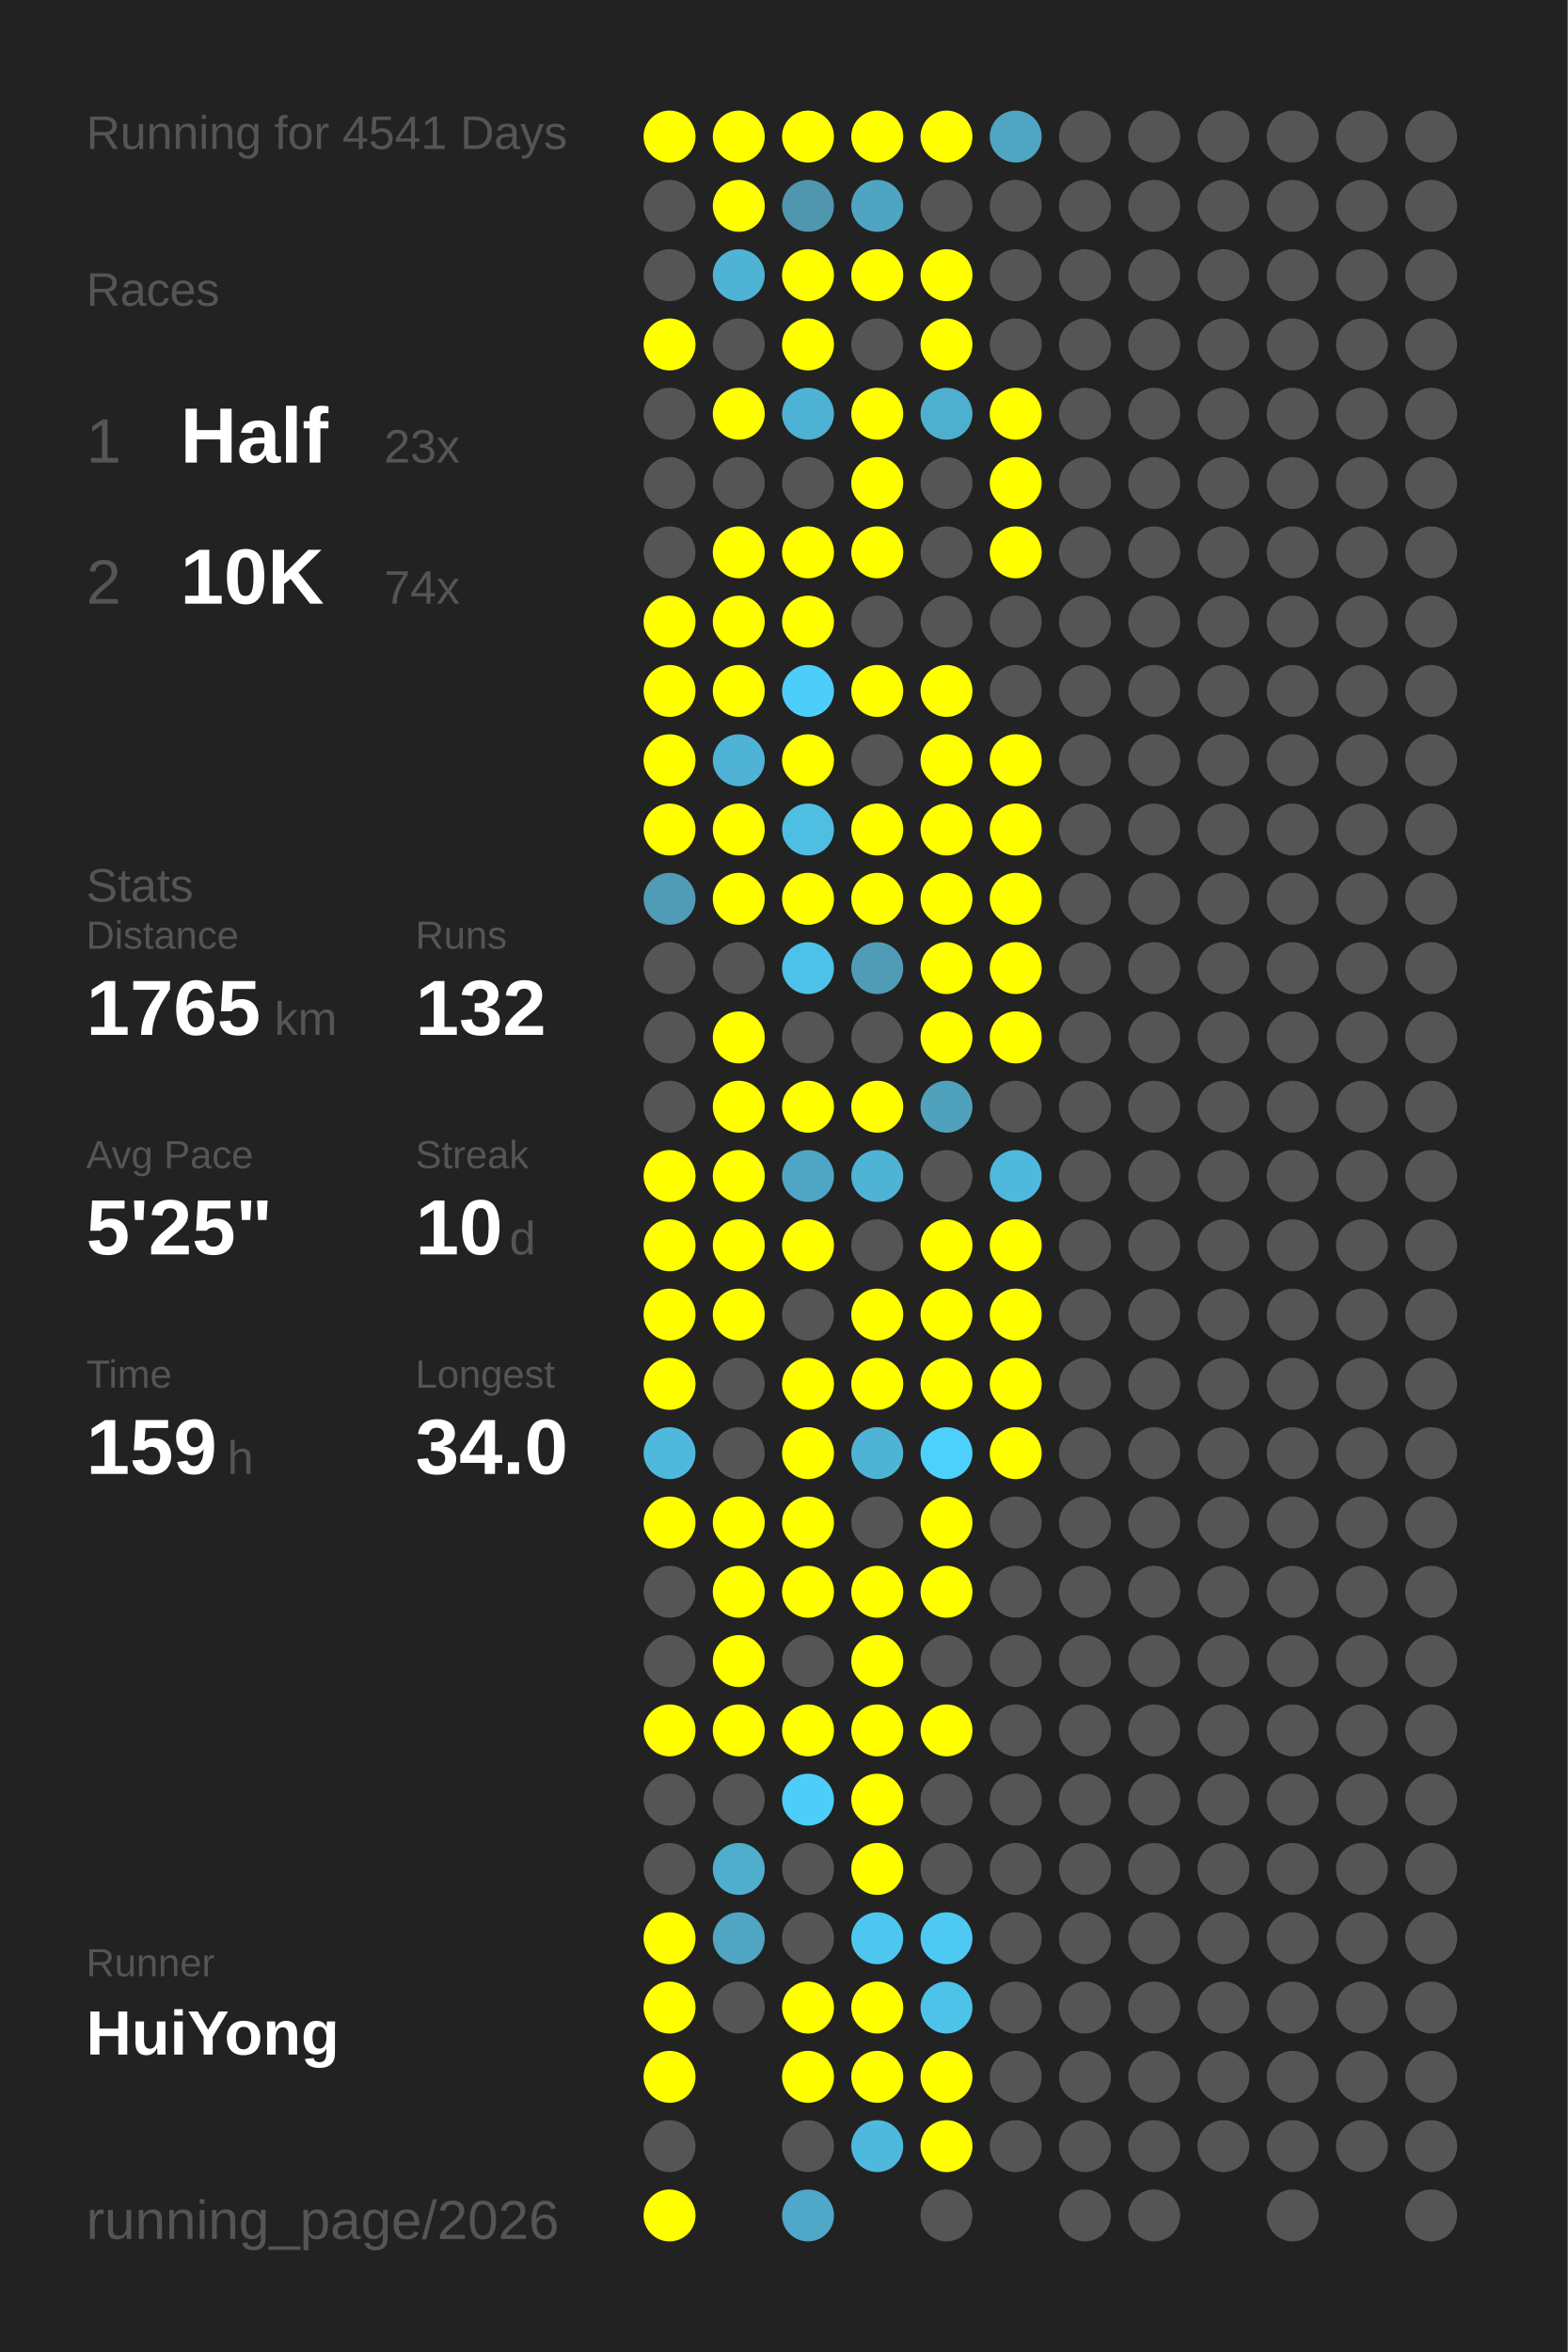
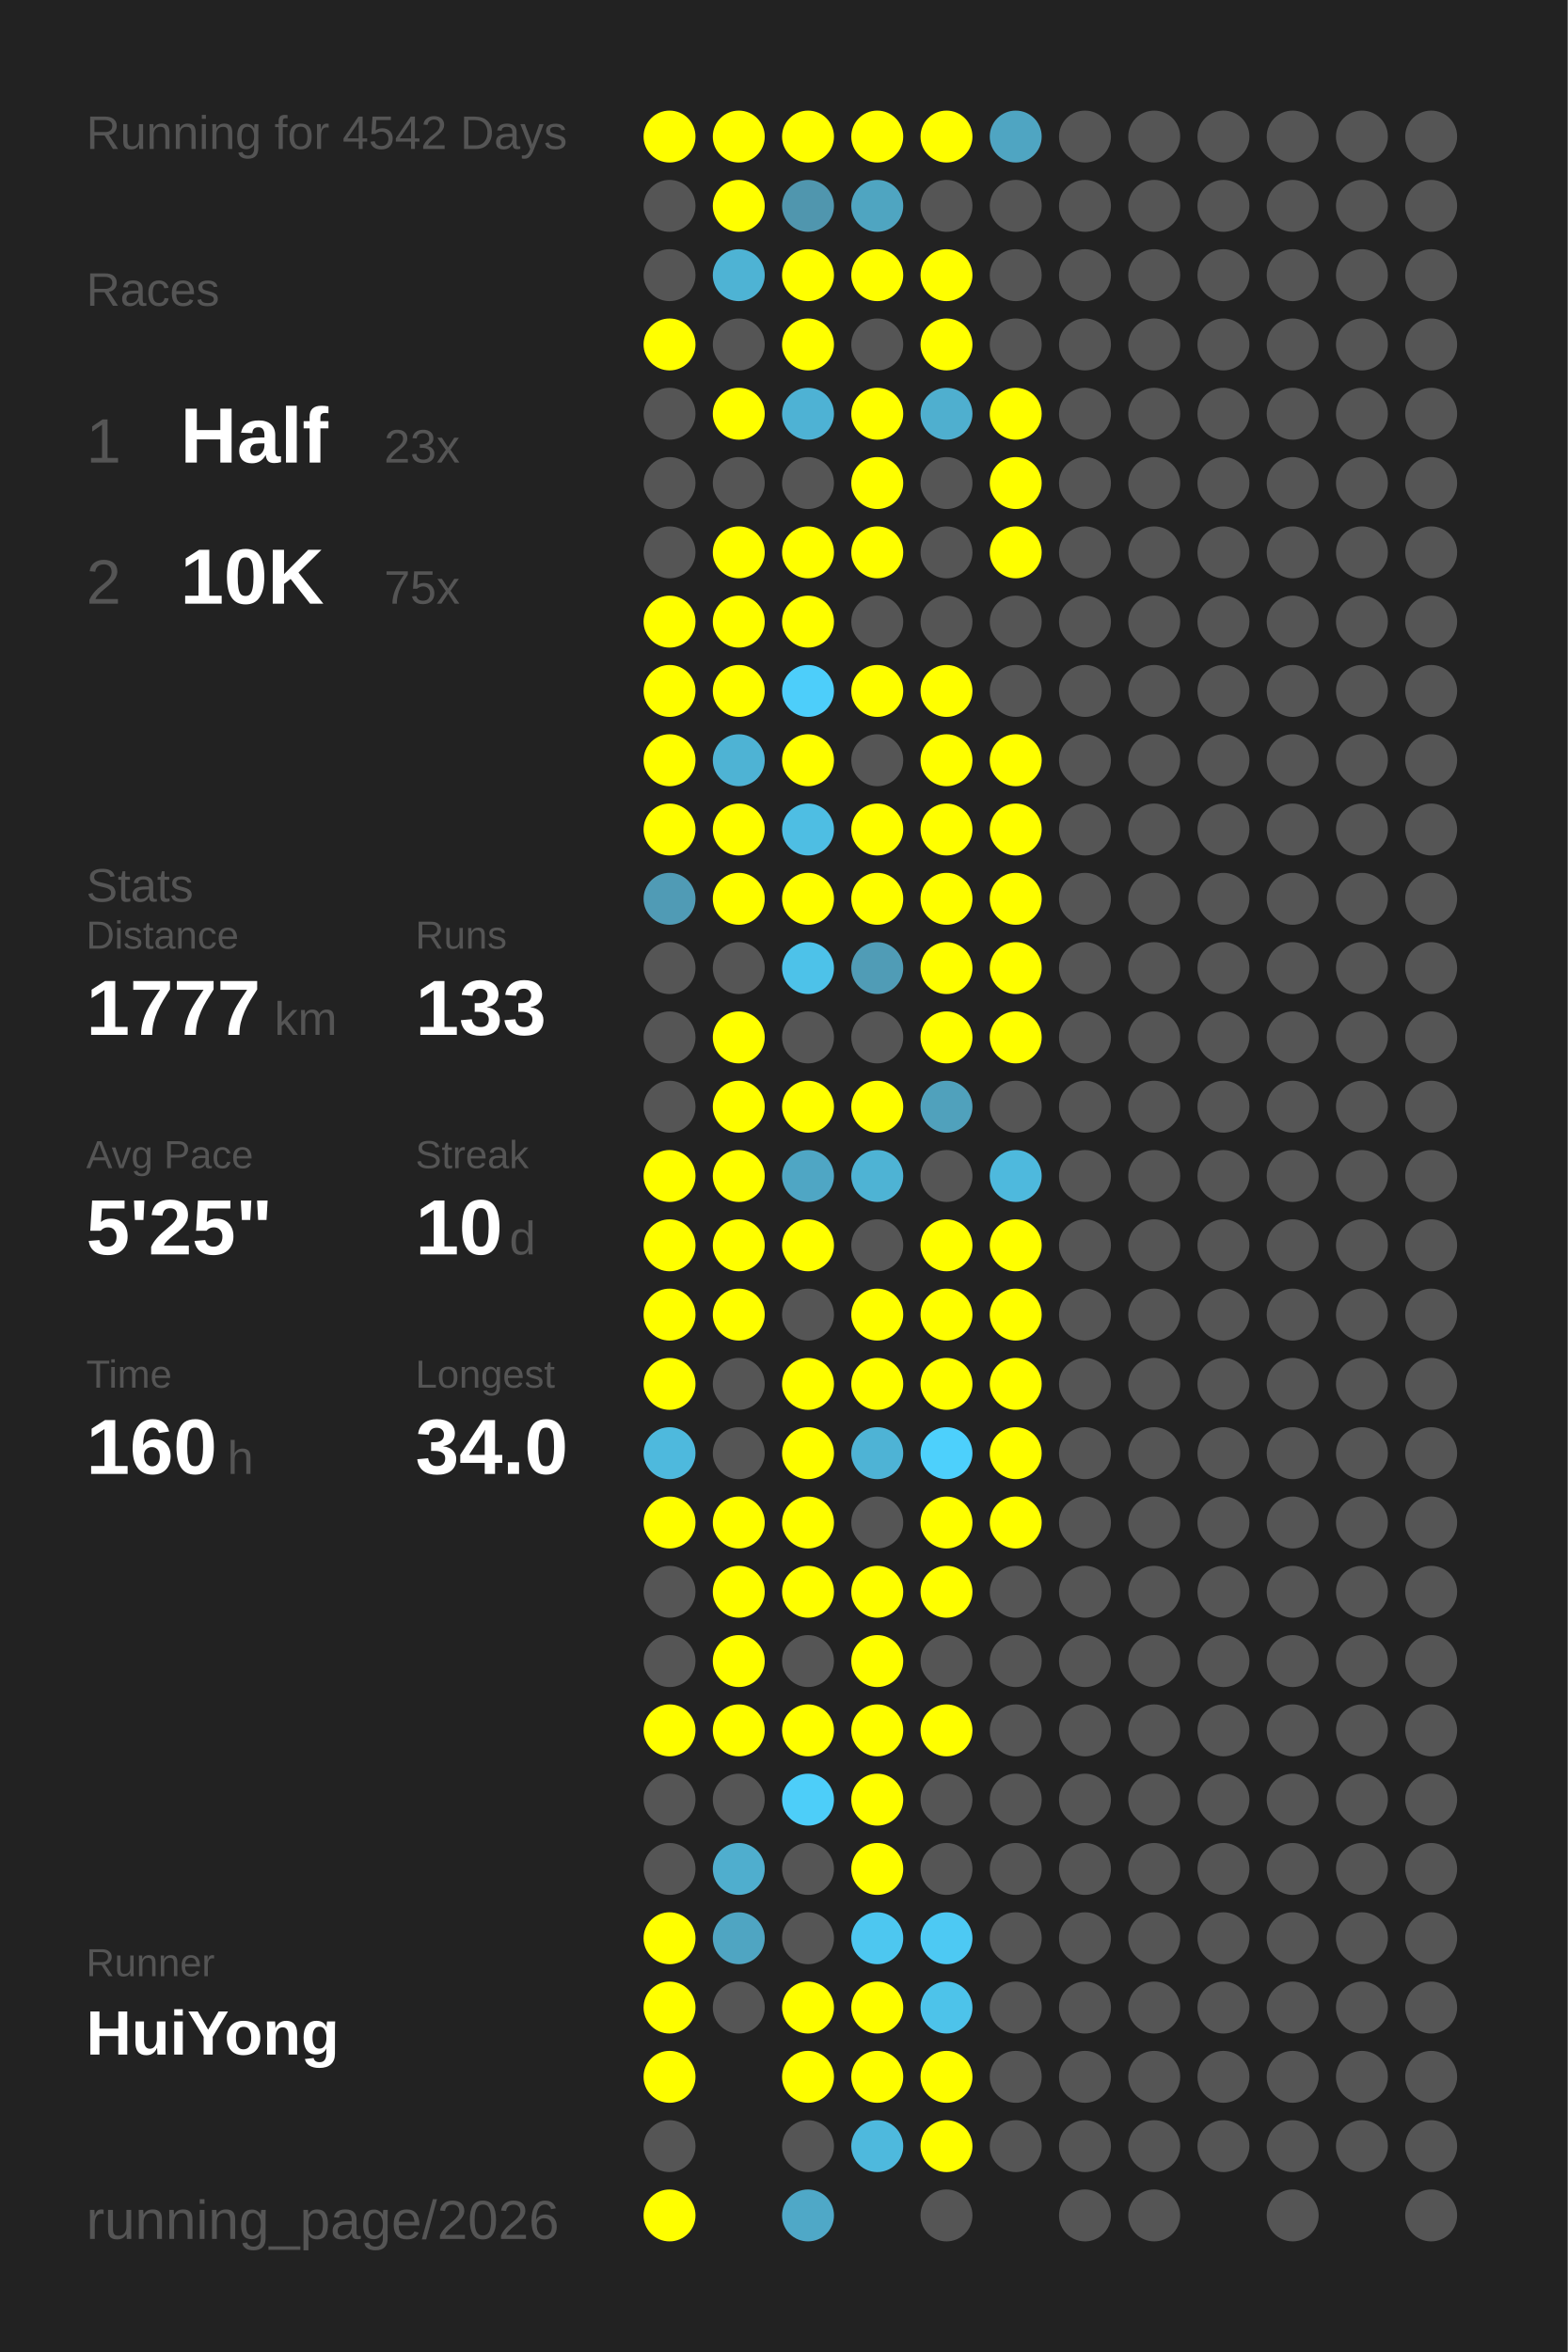
<svg xmlns="http://www.w3.org/2000/svg" baseProfile="full" height="300mm" version="1.1" viewBox="0,0,200,300" width="200mm">
  <defs />
  <rect fill="#222222" height="300" width="200" x="0" y="0" />
-   <text fill="#555555" style="font-size:6px; font-family:Arial;" x="11" y="19">Running for 4541 Days</text>
+   <text fill="#555555" style="font-size:6px; font-family:Arial;" x="11" y="19">Running for 4542 Days</text>
  <text fill="#555555" style="font-size:6px; font-family:Arial;" x="11" y="39">Races</text>
  <text fill="#555555" style="font-size:8px; font-family:Arial;" x="11" y="59">1</text>
  <text fill="#FFFFFF" style="font-size:10px; font-family:Arial; font-weight:bold;" x="23" y="59">Half</text>
  <text fill="#555555" style="font-size:6px; font-family:Arial;" x="49" y="59">23x</text>
  <text fill="#555555" style="font-size:8px; font-family:Arial;" x="11" y="77">2</text>
  <text fill="#FFFFFF" style="font-size:10px; font-family:Arial; font-weight:bold;" x="23" y="77">10K</text>
-   <text fill="#555555" style="font-size:6px; font-family:Arial;" x="49" y="77">74x</text>
+   <text fill="#555555" style="font-size:6px; font-family:Arial;" x="49" y="77">75x</text>
  <text fill="#555555" style="font-size:6px; font-family:Arial;" x="11" y="115">Stats</text>
  <text fill="#555555" style="font-size:5px; font-family:Arial;" x="11" y="121">Distance</text>
-   <text fill="#FFFFFF" style="font-size:10px; font-family:Arial; font-weight:bold;" x="11" y="132">1765</text>
+   <text fill="#FFFFFF" style="font-size:10px; font-family:Arial; font-weight:bold;" x="11" y="132">1777</text>
  <text fill="#555555" style="font-size:6px; font-family:Arial;" x="35" y="132">km</text>
  <text fill="#555555" style="font-size:5px; font-family:Arial;" x="53" y="121">Runs</text>
-   <text fill="#FFFFFF" style="font-size:10px; font-family:Arial; font-weight:bold;" x="53" y="132">132</text>
+   <text fill="#FFFFFF" style="font-size:10px; font-family:Arial; font-weight:bold;" x="53" y="132">133</text>
  <text fill="#555555" style="font-size:5px; font-family:Arial;" x="11" y="149">Avg Pace</text>
  <text fill="#FFFFFF" style="font-size:10px; font-family:Arial; font-weight:bold;" x="11" y="160">5'25"</text>
  <text fill="#555555" style="font-size:5px; font-family:Arial;" x="53" y="149">Streak</text>
  <text fill="#FFFFFF" style="font-size:10px; font-family:Arial; font-weight:bold;" x="53" y="160">10</text>
  <text fill="#555555" style="font-size:6px; font-family:Arial;" x="65" y="160">d</text>
  <text fill="#555555" style="font-size:5px; font-family:Arial;" x="11" y="177">Time</text>
-   <text fill="#FFFFFF" style="font-size:10px; font-family:Arial; font-weight:bold;" x="11" y="188">159</text>
+   <text fill="#FFFFFF" style="font-size:10px; font-family:Arial; font-weight:bold;" x="11" y="188">160</text>
  <text fill="#555555" style="font-size:6px; font-family:Arial;" x="29" y="188">h</text>
  <text fill="#555555" style="font-size:5px; font-family:Arial;" x="53" y="177">Longest</text>
  <text fill="#FFFFFF" style="font-size:10px; font-family:Arial; font-weight:bold;" x="53" y="188">34.0</text>
  <text fill="#555555" style="font-size:5px; font-family:Arial;" x="11" y="252.065">Runner</text>
  <text fill="#FFFFFF" style="font-size:8px; font-family:Arial; font-weight:bold;" x="11" y="262.065">HuiYong</text>
  <text fill="#555555" style="font-size:7px; font-family:Arial;" x="11" y="285.581">running_page/2026</text>
  <circle cx="85.417" cy="17.419" fill="#FFFF00" r="3.312" />
  <circle cx="85.417" cy="26.258" fill="#555555" r="3.312" />
  <circle cx="85.417" cy="35.097" fill="#555555" r="3.312" />
  <circle cx="85.417" cy="43.935" fill="#FFFF00" r="3.312" />
  <circle cx="85.417" cy="52.774" fill="#555555" r="3.312" />
  <circle cx="85.417" cy="61.613" fill="#555555" r="3.312" />
  <circle cx="85.417" cy="70.452" fill="#555555" r="3.312" />
  <circle cx="85.417" cy="79.29" fill="#FFFF00" r="3.312" />
  <circle cx="85.417" cy="88.129" fill="#FFFF00" r="3.312" />
  <circle cx="85.417" cy="96.968" fill="#FFFF00" r="3.312" />
  <circle cx="85.417" cy="105.806" fill="#FFFF00" r="3.312" />
  <circle cx="85.417" cy="114.645" fill="#509bb5" r="3.312" />
  <circle cx="85.417" cy="123.484" fill="#555555" r="3.312" />
  <circle cx="85.417" cy="132.323" fill="#555555" r="3.312" />
  <circle cx="85.417" cy="141.161" fill="#555555" r="3.312" />
  <circle cx="85.417" cy="150" fill="#FFFF00" r="3.312" />
  <circle cx="85.417" cy="158.839" fill="#FFFF00" r="3.312" />
  <circle cx="85.417" cy="167.677" fill="#FFFF00" r="3.312" />
  <circle cx="85.417" cy="176.516" fill="#FFFF00" r="3.312" />
  <circle cx="85.417" cy="185.355" fill="#4eb9dd" r="3.312" />
  <circle cx="85.417" cy="194.194" fill="#FFFF00" r="3.312" />
  <circle cx="85.417" cy="203.032" fill="#555555" r="3.312" />
  <circle cx="85.417" cy="211.871" fill="#555555" r="3.312" />
  <circle cx="85.417" cy="220.71" fill="#FFFF00" r="3.312" />
  <circle cx="85.417" cy="229.548" fill="#555555" r="3.312" />
  <circle cx="85.417" cy="238.387" fill="#555555" r="3.312" />
  <circle cx="85.417" cy="247.226" fill="#FFFF00" r="3.312" />
  <circle cx="85.417" cy="256.065" fill="#FFFF00" r="3.312" />
  <circle cx="85.417" cy="264.903" fill="#FFFF00" r="3.312" />
  <circle cx="85.417" cy="273.742" fill="#555555" r="3.312" />
  <circle cx="85.417" cy="282.581" fill="#FFFF00" r="3.312" />
  <circle cx="94.25" cy="17.419" fill="#FFFF00" r="3.312" />
  <circle cx="94.25" cy="26.258" fill="#FFFF00" r="3.312" />
  <circle cx="94.25" cy="35.097" fill="#4eb3d4" r="3.312" />
  <circle cx="94.25" cy="43.935" fill="#555555" r="3.312" />
  <circle cx="94.25" cy="52.774" fill="#FFFF00" r="3.312" />
  <circle cx="94.25" cy="61.613" fill="#555555" r="3.312" />
  <circle cx="94.25" cy="70.452" fill="#FFFF00" r="3.312" />
  <circle cx="94.25" cy="79.29" fill="#FFFF00" r="3.312" />
  <circle cx="94.25" cy="88.129" fill="#FFFF00" r="3.312" />
  <circle cx="94.25" cy="96.968" fill="#4eb3d4" r="3.312" />
  <circle cx="94.25" cy="105.806" fill="#FFFF00" r="3.312" />
  <circle cx="94.25" cy="114.645" fill="#FFFF00" r="3.312" />
  <circle cx="94.25" cy="123.484" fill="#555555" r="3.312" />
  <circle cx="94.25" cy="132.323" fill="#FFFF00" r="3.312" />
  <circle cx="94.25" cy="141.161" fill="#FFFF00" r="3.312" />
  <circle cx="94.25" cy="150" fill="#FFFF00" r="3.312" />
  <circle cx="94.25" cy="158.839" fill="#FFFF00" r="3.312" />
  <circle cx="94.25" cy="167.677" fill="#FFFF00" r="3.312" />
  <circle cx="94.25" cy="176.516" fill="#555555" r="3.312" />
  <circle cx="94.25" cy="185.355" fill="#555555" r="3.312" />
  <circle cx="94.25" cy="194.194" fill="#FFFF00" r="3.312" />
  <circle cx="94.25" cy="203.032" fill="#FFFF00" r="3.312" />
  <circle cx="94.25" cy="211.871" fill="#FFFF00" r="3.312" />
  <circle cx="94.25" cy="220.71" fill="#FFFF00" r="3.312" />
  <circle cx="94.25" cy="229.548" fill="#555555" r="3.312" />
  <circle cx="94.25" cy="238.387" fill="#4faece" r="3.312" />
  <circle cx="94.25" cy="247.226" fill="#4fa5c2" r="3.312" />
  <circle cx="94.25" cy="256.065" fill="#555555" r="3.312" />
  <circle cx="103.083" cy="17.419" fill="#FFFF00" r="3.312" />
  <circle cx="103.083" cy="26.258" fill="#5096ae" r="3.312" />
  <circle cx="103.083" cy="35.097" fill="#FFFF00" r="3.312" />
  <circle cx="103.083" cy="43.935" fill="#FFFF00" r="3.312" />
  <circle cx="103.083" cy="52.774" fill="#4eb2d4" r="3.312" />
  <circle cx="103.083" cy="61.613" fill="#555555" r="3.312" />
  <circle cx="103.083" cy="70.452" fill="#FFFF00" r="3.312" />
  <circle cx="103.083" cy="79.29" fill="#FFFF00" r="3.312" />
  <circle cx="103.083" cy="88.129" fill="#4dcefa" r="3.312" />
  <circle cx="103.083" cy="96.968" fill="#FFFF00" r="3.312" />
  <circle cx="103.083" cy="105.806" fill="#4ebee3" r="3.312" />
  <circle cx="103.083" cy="114.645" fill="#FFFF00" r="3.312" />
  <circle cx="103.083" cy="123.484" fill="#4dc2e9" r="3.312" />
  <circle cx="103.083" cy="132.323" fill="#555555" r="3.312" />
  <circle cx="103.083" cy="141.161" fill="#FFFF00" r="3.312" />
  <circle cx="103.083" cy="150" fill="#4fa6c4" r="3.312" />
  <circle cx="103.083" cy="158.839" fill="#FFFF00" r="3.312" />
  <circle cx="103.083" cy="167.677" fill="#555555" r="3.312" />
  <circle cx="103.083" cy="176.516" fill="#FFFF00" r="3.312" />
  <circle cx="103.083" cy="185.355" fill="#FFFF00" r="3.312" />
  <circle cx="103.083" cy="194.194" fill="#FFFF00" r="3.312" />
  <circle cx="103.083" cy="203.032" fill="#FFFF00" r="3.312" />
  <circle cx="103.083" cy="211.871" fill="#555555" r="3.312" />
  <circle cx="103.083" cy="220.71" fill="#FFFF00" r="3.312" />
  <circle cx="103.083" cy="229.548" fill="#4dcef9" r="3.312" />
  <circle cx="103.083" cy="238.387" fill="#555555" r="3.312" />
  <circle cx="103.083" cy="247.226" fill="#555555" r="3.312" />
  <circle cx="103.083" cy="256.065" fill="#FFFF00" r="3.312" />
  <circle cx="103.083" cy="264.903" fill="#FFFF00" r="3.312" />
  <circle cx="103.083" cy="273.742" fill="#555555" r="3.312" />
  <circle cx="103.083" cy="282.581" fill="#4fa8c7" r="3.312" />
  <circle cx="111.917" cy="17.419" fill="#FFFF00" r="3.312" />
  <circle cx="111.917" cy="26.258" fill="#4fa5c1" r="3.312" />
  <circle cx="111.917" cy="35.097" fill="#FFFF00" r="3.312" />
  <circle cx="111.917" cy="43.935" fill="#555555" r="3.312" />
  <circle cx="111.917" cy="52.774" fill="#FFFF00" r="3.312" />
  <circle cx="111.917" cy="61.613" fill="#FFFF00" r="3.312" />
  <circle cx="111.917" cy="70.452" fill="#FFFF00" r="3.312" />
  <circle cx="111.917" cy="79.29" fill="#555555" r="3.312" />
  <circle cx="111.917" cy="88.129" fill="#FFFF00" r="3.312" />
  <circle cx="111.917" cy="96.968" fill="#555555" r="3.312" />
  <circle cx="111.917" cy="105.806" fill="#FFFF00" r="3.312" />
  <circle cx="111.917" cy="114.645" fill="#FFFF00" r="3.312" />
  <circle cx="111.917" cy="123.484" fill="#509cb6" r="3.312" />
  <circle cx="111.917" cy="132.323" fill="#555555" r="3.312" />
  <circle cx="111.917" cy="141.161" fill="#FFFF00" r="3.312" />
  <circle cx="111.917" cy="150" fill="#4eb3d4" r="3.312" />
  <circle cx="111.917" cy="158.839" fill="#555555" r="3.312" />
  <circle cx="111.917" cy="167.677" fill="#FFFF00" r="3.312" />
  <circle cx="111.917" cy="176.516" fill="#FFFF00" r="3.312" />
  <circle cx="111.917" cy="185.355" fill="#4eb3d5" r="3.312" />
  <circle cx="111.917" cy="194.194" fill="#555555" r="3.312" />
  <circle cx="111.917" cy="203.032" fill="#FFFF00" r="3.312" />
  <circle cx="111.917" cy="211.871" fill="#FFFF00" r="3.312" />
  <circle cx="111.917" cy="220.71" fill="#FFFF00" r="3.312" />
  <circle cx="111.917" cy="229.548" fill="#FFFF00" r="3.312" />
  <circle cx="111.917" cy="238.387" fill="#FFFF00" r="3.312" />
  <circle cx="111.917" cy="247.226" fill="#4dc7f0" r="3.312" />
  <circle cx="111.917" cy="256.065" fill="#FFFF00" r="3.312" />
  <circle cx="111.917" cy="264.903" fill="#FFFF00" r="3.312" />
  <circle cx="111.917" cy="273.742" fill="#4eb9dd" r="3.312" />
  <circle cx="120.75" cy="17.419" fill="#FFFF00" r="3.312" />
  <circle cx="120.75" cy="26.258" fill="#555555" r="3.312" />
  <circle cx="120.75" cy="35.097" fill="#FFFF00" r="3.312" />
  <circle cx="120.75" cy="43.935" fill="#FFFF00" r="3.312" />
  <circle cx="120.75" cy="52.774" fill="#4fafcf" r="3.312" />
  <circle cx="120.75" cy="61.613" fill="#555555" r="3.312" />
  <circle cx="120.75" cy="70.452" fill="#555555" r="3.312" />
  <circle cx="120.75" cy="79.29" fill="#555555" r="3.312" />
  <circle cx="120.75" cy="88.129" fill="#FFFF00" r="3.312" />
  <circle cx="120.75" cy="96.968" fill="#FFFF00" r="3.312" />
  <circle cx="120.75" cy="105.806" fill="#FFFF00" r="3.312" />
  <circle cx="120.75" cy="114.645" fill="#FFFF00" r="3.312" />
  <circle cx="120.75" cy="123.484" fill="#FFFF00" r="3.312" />
  <circle cx="120.75" cy="132.323" fill="#FFFF00" r="3.312" />
  <circle cx="120.75" cy="141.161" fill="#50a1bc" r="3.312" />
  <circle cx="120.75" cy="150" fill="#555555" r="3.312" />
  <circle cx="120.75" cy="158.839" fill="#FFFF00" r="3.312" />
  <circle cx="120.75" cy="167.677" fill="#FFFF00" r="3.312" />
  <circle cx="120.75" cy="176.516" fill="#FFFF00" r="3.312" />
  <circle cx="120.75" cy="185.355" fill="#4dd0fc" r="3.312" />
  <circle cx="120.75" cy="194.194" fill="#FFFF00" r="3.312" />
  <circle cx="120.75" cy="203.032" fill="#FFFF00" r="3.312" />
  <circle cx="120.75" cy="211.871" fill="#555555" r="3.312" />
  <circle cx="120.75" cy="220.71" fill="#FFFF00" r="3.312" />
  <circle cx="120.75" cy="229.548" fill="#555555" r="3.312" />
  <circle cx="120.75" cy="238.387" fill="#555555" r="3.312" />
  <circle cx="120.75" cy="247.226" fill="#4dc9f3" r="3.312" />
  <circle cx="120.75" cy="256.065" fill="#4dc3ea" r="3.312" />
  <circle cx="120.75" cy="264.903" fill="#FFFF00" r="3.312" />
  <circle cx="120.75" cy="273.742" fill="#FFFF00" r="3.312" />
  <circle cx="120.75" cy="282.581" fill="#555555" r="3.312" />
  <circle cx="129.583" cy="17.419" fill="#4fa5c2" r="3.312" />
  <circle cx="129.583" cy="26.258" fill="#555555" r="3.312" />
  <circle cx="129.583" cy="35.097" fill="#555555" r="3.312" />
  <circle cx="129.583" cy="43.935" fill="#555555" r="3.312" />
  <circle cx="129.583" cy="52.774" fill="#FFFF00" r="3.312" />
  <circle cx="129.583" cy="61.613" fill="#FFFF00" r="3.312" />
  <circle cx="129.583" cy="70.452" fill="#FFFF00" r="3.312" />
  <circle cx="129.583" cy="79.29" fill="#555555" r="3.312" />
  <circle cx="129.583" cy="88.129" fill="#555555" r="3.312" />
  <circle cx="129.583" cy="96.968" fill="#FFFF00" r="3.312" />
  <circle cx="129.583" cy="105.806" fill="#FFFF00" r="3.312" />
  <circle cx="129.583" cy="114.645" fill="#FFFF00" r="3.312" />
  <circle cx="129.583" cy="123.484" fill="#FFFF00" r="3.312" />
  <circle cx="129.583" cy="132.323" fill="#FFFF00" r="3.312" />
  <circle cx="129.583" cy="141.161" fill="#555555" r="3.312" />
  <circle cx="129.583" cy="150" fill="#4eb9dd" r="3.312" />
  <circle cx="129.583" cy="158.839" fill="#FFFF00" r="3.312" />
  <circle cx="129.583" cy="167.677" fill="#FFFF00" r="3.312" />
  <circle cx="129.583" cy="176.516" fill="#FFFF00" r="3.312" />
  <circle cx="129.583" cy="185.355" fill="#FFFF00" r="3.312" />
-   <circle cx="129.583" cy="194.194" fill="#555555" r="3.312" />
+   <circle cx="129.583" cy="194.194" fill="#FFFF00" r="3.312" />
  <circle cx="129.583" cy="203.032" fill="#555555" r="3.312" />
  <circle cx="129.583" cy="211.871" fill="#555555" r="3.312" />
  <circle cx="129.583" cy="220.71" fill="#555555" r="3.312" />
  <circle cx="129.583" cy="229.548" fill="#555555" r="3.312" />
  <circle cx="129.583" cy="238.387" fill="#555555" r="3.312" />
  <circle cx="129.583" cy="247.226" fill="#555555" r="3.312" />
  <circle cx="129.583" cy="256.065" fill="#555555" r="3.312" />
  <circle cx="129.583" cy="264.903" fill="#555555" r="3.312" />
  <circle cx="129.583" cy="273.742" fill="#555555" r="3.312" />
  <circle cx="138.417" cy="17.419" fill="#555555" r="3.312" />
  <circle cx="138.417" cy="26.258" fill="#555555" r="3.312" />
  <circle cx="138.417" cy="35.097" fill="#555555" r="3.312" />
  <circle cx="138.417" cy="43.935" fill="#555555" r="3.312" />
  <circle cx="138.417" cy="52.774" fill="#555555" r="3.312" />
  <circle cx="138.417" cy="61.613" fill="#555555" r="3.312" />
  <circle cx="138.417" cy="70.452" fill="#555555" r="3.312" />
  <circle cx="138.417" cy="79.29" fill="#555555" r="3.312" />
  <circle cx="138.417" cy="88.129" fill="#555555" r="3.312" />
  <circle cx="138.417" cy="96.968" fill="#555555" r="3.312" />
  <circle cx="138.417" cy="105.806" fill="#555555" r="3.312" />
  <circle cx="138.417" cy="114.645" fill="#555555" r="3.312" />
  <circle cx="138.417" cy="123.484" fill="#555555" r="3.312" />
  <circle cx="138.417" cy="132.323" fill="#555555" r="3.312" />
  <circle cx="138.417" cy="141.161" fill="#555555" r="3.312" />
  <circle cx="138.417" cy="150" fill="#555555" r="3.312" />
  <circle cx="138.417" cy="158.839" fill="#555555" r="3.312" />
  <circle cx="138.417" cy="167.677" fill="#555555" r="3.312" />
  <circle cx="138.417" cy="176.516" fill="#555555" r="3.312" />
  <circle cx="138.417" cy="185.355" fill="#555555" r="3.312" />
  <circle cx="138.417" cy="194.194" fill="#555555" r="3.312" />
  <circle cx="138.417" cy="203.032" fill="#555555" r="3.312" />
  <circle cx="138.417" cy="211.871" fill="#555555" r="3.312" />
  <circle cx="138.417" cy="220.71" fill="#555555" r="3.312" />
  <circle cx="138.417" cy="229.548" fill="#555555" r="3.312" />
  <circle cx="138.417" cy="238.387" fill="#555555" r="3.312" />
  <circle cx="138.417" cy="247.226" fill="#555555" r="3.312" />
  <circle cx="138.417" cy="256.065" fill="#555555" r="3.312" />
  <circle cx="138.417" cy="264.903" fill="#555555" r="3.312" />
  <circle cx="138.417" cy="273.742" fill="#555555" r="3.312" />
  <circle cx="138.417" cy="282.581" fill="#555555" r="3.312" />
  <circle cx="147.25" cy="17.419" fill="#555555" r="3.312" />
  <circle cx="147.25" cy="26.258" fill="#555555" r="3.312" />
  <circle cx="147.25" cy="35.097" fill="#555555" r="3.312" />
  <circle cx="147.25" cy="43.935" fill="#555555" r="3.312" />
  <circle cx="147.25" cy="52.774" fill="#555555" r="3.312" />
  <circle cx="147.25" cy="61.613" fill="#555555" r="3.312" />
  <circle cx="147.25" cy="70.452" fill="#555555" r="3.312" />
  <circle cx="147.25" cy="79.29" fill="#555555" r="3.312" />
  <circle cx="147.25" cy="88.129" fill="#555555" r="3.312" />
  <circle cx="147.25" cy="96.968" fill="#555555" r="3.312" />
  <circle cx="147.25" cy="105.806" fill="#555555" r="3.312" />
  <circle cx="147.25" cy="114.645" fill="#555555" r="3.312" />
  <circle cx="147.25" cy="123.484" fill="#555555" r="3.312" />
  <circle cx="147.25" cy="132.323" fill="#555555" r="3.312" />
  <circle cx="147.25" cy="141.161" fill="#555555" r="3.312" />
  <circle cx="147.25" cy="150" fill="#555555" r="3.312" />
  <circle cx="147.25" cy="158.839" fill="#555555" r="3.312" />
  <circle cx="147.25" cy="167.677" fill="#555555" r="3.312" />
  <circle cx="147.25" cy="176.516" fill="#555555" r="3.312" />
  <circle cx="147.25" cy="185.355" fill="#555555" r="3.312" />
  <circle cx="147.25" cy="194.194" fill="#555555" r="3.312" />
  <circle cx="147.25" cy="203.032" fill="#555555" r="3.312" />
  <circle cx="147.25" cy="211.871" fill="#555555" r="3.312" />
  <circle cx="147.25" cy="220.71" fill="#555555" r="3.312" />
  <circle cx="147.25" cy="229.548" fill="#555555" r="3.312" />
  <circle cx="147.25" cy="238.387" fill="#555555" r="3.312" />
  <circle cx="147.25" cy="247.226" fill="#555555" r="3.312" />
  <circle cx="147.25" cy="256.065" fill="#555555" r="3.312" />
  <circle cx="147.25" cy="264.903" fill="#555555" r="3.312" />
  <circle cx="147.25" cy="273.742" fill="#555555" r="3.312" />
  <circle cx="147.25" cy="282.581" fill="#555555" r="3.312" />
  <circle cx="156.083" cy="17.419" fill="#555555" r="3.312" />
  <circle cx="156.083" cy="26.258" fill="#555555" r="3.312" />
  <circle cx="156.083" cy="35.097" fill="#555555" r="3.312" />
  <circle cx="156.083" cy="43.935" fill="#555555" r="3.312" />
  <circle cx="156.083" cy="52.774" fill="#555555" r="3.312" />
  <circle cx="156.083" cy="61.613" fill="#555555" r="3.312" />
  <circle cx="156.083" cy="70.452" fill="#555555" r="3.312" />
  <circle cx="156.083" cy="79.29" fill="#555555" r="3.312" />
  <circle cx="156.083" cy="88.129" fill="#555555" r="3.312" />
  <circle cx="156.083" cy="96.968" fill="#555555" r="3.312" />
  <circle cx="156.083" cy="105.806" fill="#555555" r="3.312" />
  <circle cx="156.083" cy="114.645" fill="#555555" r="3.312" />
  <circle cx="156.083" cy="123.484" fill="#555555" r="3.312" />
  <circle cx="156.083" cy="132.323" fill="#555555" r="3.312" />
  <circle cx="156.083" cy="141.161" fill="#555555" r="3.312" />
  <circle cx="156.083" cy="150" fill="#555555" r="3.312" />
  <circle cx="156.083" cy="158.839" fill="#555555" r="3.312" />
  <circle cx="156.083" cy="167.677" fill="#555555" r="3.312" />
  <circle cx="156.083" cy="176.516" fill="#555555" r="3.312" />
  <circle cx="156.083" cy="185.355" fill="#555555" r="3.312" />
  <circle cx="156.083" cy="194.194" fill="#555555" r="3.312" />
  <circle cx="156.083" cy="203.032" fill="#555555" r="3.312" />
  <circle cx="156.083" cy="211.871" fill="#555555" r="3.312" />
  <circle cx="156.083" cy="220.71" fill="#555555" r="3.312" />
  <circle cx="156.083" cy="229.548" fill="#555555" r="3.312" />
  <circle cx="156.083" cy="238.387" fill="#555555" r="3.312" />
  <circle cx="156.083" cy="247.226" fill="#555555" r="3.312" />
  <circle cx="156.083" cy="256.065" fill="#555555" r="3.312" />
  <circle cx="156.083" cy="264.903" fill="#555555" r="3.312" />
  <circle cx="156.083" cy="273.742" fill="#555555" r="3.312" />
  <circle cx="164.917" cy="17.419" fill="#555555" r="3.312" />
  <circle cx="164.917" cy="26.258" fill="#555555" r="3.312" />
  <circle cx="164.917" cy="35.097" fill="#555555" r="3.312" />
  <circle cx="164.917" cy="43.935" fill="#555555" r="3.312" />
  <circle cx="164.917" cy="52.774" fill="#555555" r="3.312" />
  <circle cx="164.917" cy="61.613" fill="#555555" r="3.312" />
  <circle cx="164.917" cy="70.452" fill="#555555" r="3.312" />
  <circle cx="164.917" cy="79.29" fill="#555555" r="3.312" />
  <circle cx="164.917" cy="88.129" fill="#555555" r="3.312" />
  <circle cx="164.917" cy="96.968" fill="#555555" r="3.312" />
  <circle cx="164.917" cy="105.806" fill="#555555" r="3.312" />
  <circle cx="164.917" cy="114.645" fill="#555555" r="3.312" />
  <circle cx="164.917" cy="123.484" fill="#555555" r="3.312" />
  <circle cx="164.917" cy="132.323" fill="#555555" r="3.312" />
  <circle cx="164.917" cy="141.161" fill="#555555" r="3.312" />
  <circle cx="164.917" cy="150" fill="#555555" r="3.312" />
  <circle cx="164.917" cy="158.839" fill="#555555" r="3.312" />
  <circle cx="164.917" cy="167.677" fill="#555555" r="3.312" />
  <circle cx="164.917" cy="176.516" fill="#555555" r="3.312" />
  <circle cx="164.917" cy="185.355" fill="#555555" r="3.312" />
  <circle cx="164.917" cy="194.194" fill="#555555" r="3.312" />
  <circle cx="164.917" cy="203.032" fill="#555555" r="3.312" />
  <circle cx="164.917" cy="211.871" fill="#555555" r="3.312" />
  <circle cx="164.917" cy="220.71" fill="#555555" r="3.312" />
  <circle cx="164.917" cy="229.548" fill="#555555" r="3.312" />
  <circle cx="164.917" cy="238.387" fill="#555555" r="3.312" />
  <circle cx="164.917" cy="247.226" fill="#555555" r="3.312" />
  <circle cx="164.917" cy="256.065" fill="#555555" r="3.312" />
  <circle cx="164.917" cy="264.903" fill="#555555" r="3.312" />
  <circle cx="164.917" cy="273.742" fill="#555555" r="3.312" />
  <circle cx="164.917" cy="282.581" fill="#555555" r="3.312" />
  <circle cx="173.75" cy="17.419" fill="#555555" r="3.312" />
  <circle cx="173.75" cy="26.258" fill="#555555" r="3.312" />
  <circle cx="173.75" cy="35.097" fill="#555555" r="3.312" />
  <circle cx="173.75" cy="43.935" fill="#555555" r="3.312" />
  <circle cx="173.75" cy="52.774" fill="#555555" r="3.312" />
  <circle cx="173.75" cy="61.613" fill="#555555" r="3.312" />
  <circle cx="173.75" cy="70.452" fill="#555555" r="3.312" />
  <circle cx="173.75" cy="79.29" fill="#555555" r="3.312" />
  <circle cx="173.75" cy="88.129" fill="#555555" r="3.312" />
  <circle cx="173.75" cy="96.968" fill="#555555" r="3.312" />
  <circle cx="173.75" cy="105.806" fill="#555555" r="3.312" />
  <circle cx="173.75" cy="114.645" fill="#555555" r="3.312" />
  <circle cx="173.75" cy="123.484" fill="#555555" r="3.312" />
  <circle cx="173.75" cy="132.323" fill="#555555" r="3.312" />
  <circle cx="173.75" cy="141.161" fill="#555555" r="3.312" />
  <circle cx="173.75" cy="150" fill="#555555" r="3.312" />
  <circle cx="173.75" cy="158.839" fill="#555555" r="3.312" />
  <circle cx="173.75" cy="167.677" fill="#555555" r="3.312" />
  <circle cx="173.75" cy="176.516" fill="#555555" r="3.312" />
  <circle cx="173.75" cy="185.355" fill="#555555" r="3.312" />
  <circle cx="173.75" cy="194.194" fill="#555555" r="3.312" />
  <circle cx="173.75" cy="203.032" fill="#555555" r="3.312" />
  <circle cx="173.75" cy="211.871" fill="#555555" r="3.312" />
  <circle cx="173.75" cy="220.71" fill="#555555" r="3.312" />
  <circle cx="173.75" cy="229.548" fill="#555555" r="3.312" />
  <circle cx="173.75" cy="238.387" fill="#555555" r="3.312" />
  <circle cx="173.75" cy="247.226" fill="#555555" r="3.312" />
  <circle cx="173.75" cy="256.065" fill="#555555" r="3.312" />
  <circle cx="173.75" cy="264.903" fill="#555555" r="3.312" />
  <circle cx="173.75" cy="273.742" fill="#555555" r="3.312" />
  <circle cx="182.583" cy="17.419" fill="#555555" r="3.312" />
  <circle cx="182.583" cy="26.258" fill="#555555" r="3.312" />
  <circle cx="182.583" cy="35.097" fill="#555555" r="3.312" />
  <circle cx="182.583" cy="43.935" fill="#555555" r="3.312" />
  <circle cx="182.583" cy="52.774" fill="#555555" r="3.312" />
  <circle cx="182.583" cy="61.613" fill="#555555" r="3.312" />
  <circle cx="182.583" cy="70.452" fill="#555555" r="3.312" />
  <circle cx="182.583" cy="79.29" fill="#555555" r="3.312" />
  <circle cx="182.583" cy="88.129" fill="#555555" r="3.312" />
  <circle cx="182.583" cy="96.968" fill="#555555" r="3.312" />
  <circle cx="182.583" cy="105.806" fill="#555555" r="3.312" />
  <circle cx="182.583" cy="114.645" fill="#555555" r="3.312" />
  <circle cx="182.583" cy="123.484" fill="#555555" r="3.312" />
  <circle cx="182.583" cy="132.323" fill="#555555" r="3.312" />
  <circle cx="182.583" cy="141.161" fill="#555555" r="3.312" />
  <circle cx="182.583" cy="150" fill="#555555" r="3.312" />
  <circle cx="182.583" cy="158.839" fill="#555555" r="3.312" />
  <circle cx="182.583" cy="167.677" fill="#555555" r="3.312" />
  <circle cx="182.583" cy="176.516" fill="#555555" r="3.312" />
  <circle cx="182.583" cy="185.355" fill="#555555" r="3.312" />
  <circle cx="182.583" cy="194.194" fill="#555555" r="3.312" />
  <circle cx="182.583" cy="203.032" fill="#555555" r="3.312" />
  <circle cx="182.583" cy="211.871" fill="#555555" r="3.312" />
  <circle cx="182.583" cy="220.71" fill="#555555" r="3.312" />
  <circle cx="182.583" cy="229.548" fill="#555555" r="3.312" />
  <circle cx="182.583" cy="238.387" fill="#555555" r="3.312" />
  <circle cx="182.583" cy="247.226" fill="#555555" r="3.312" />
  <circle cx="182.583" cy="256.065" fill="#555555" r="3.312" />
  <circle cx="182.583" cy="264.903" fill="#555555" r="3.312" />
  <circle cx="182.583" cy="273.742" fill="#555555" r="3.312" />
  <circle cx="182.583" cy="282.581" fill="#555555" r="3.312" />
</svg>
